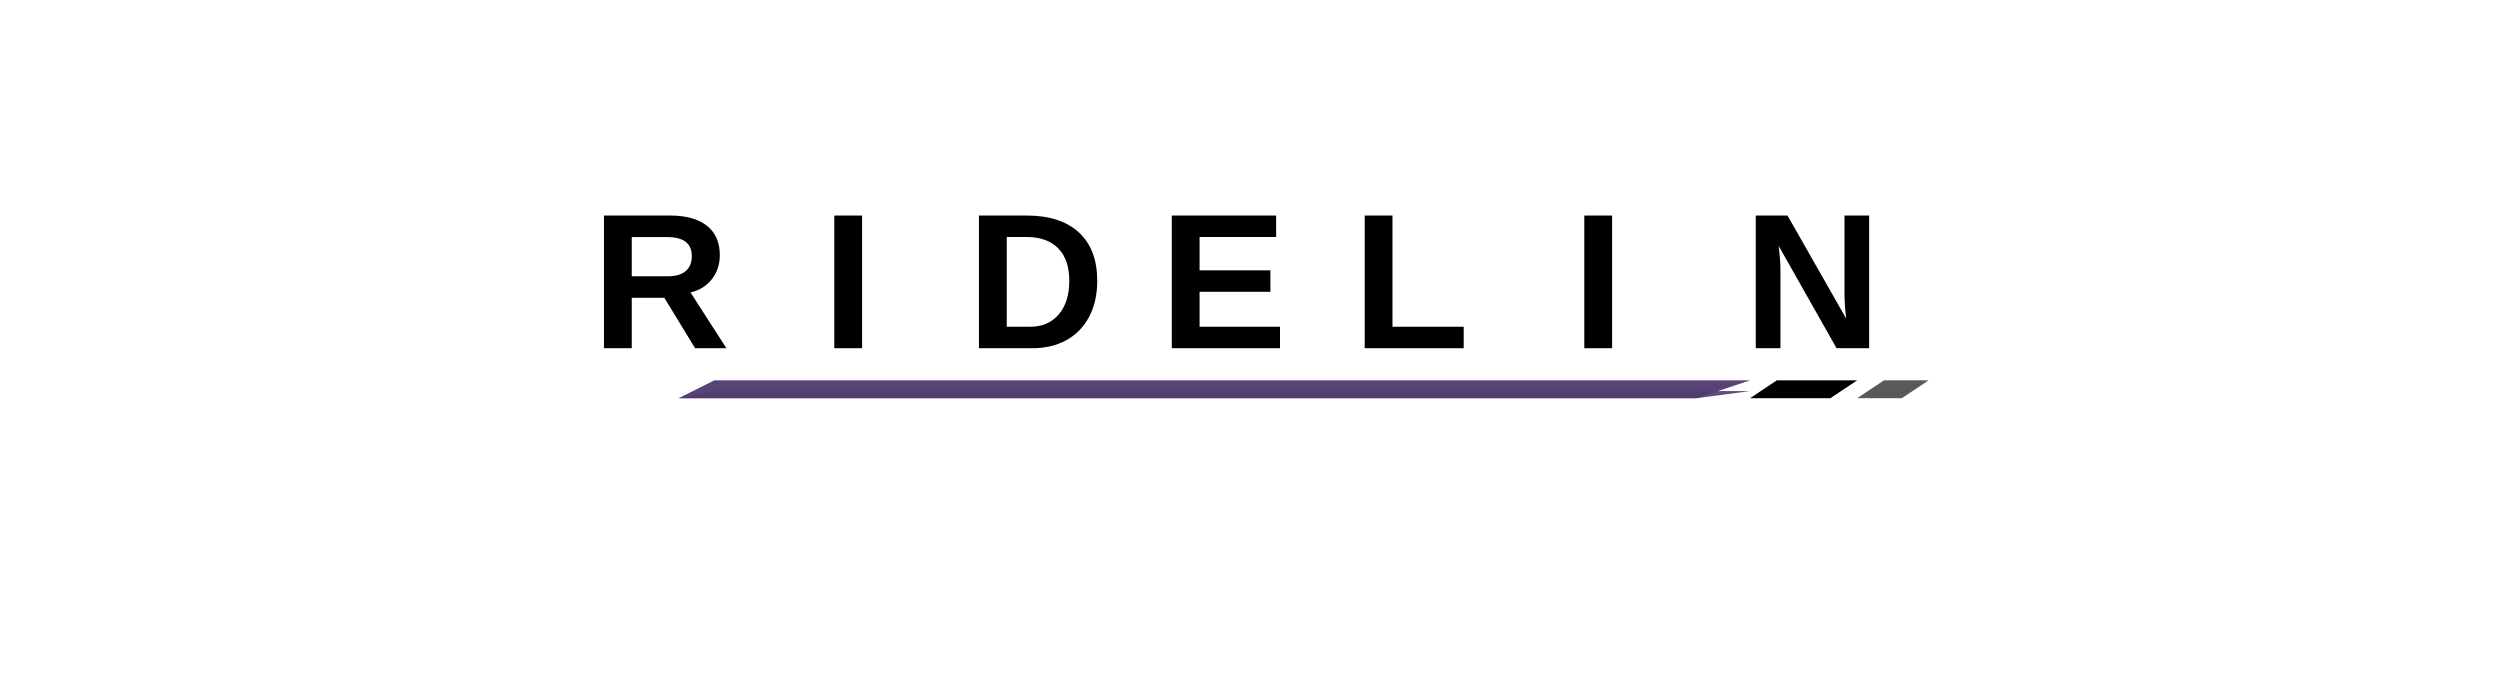
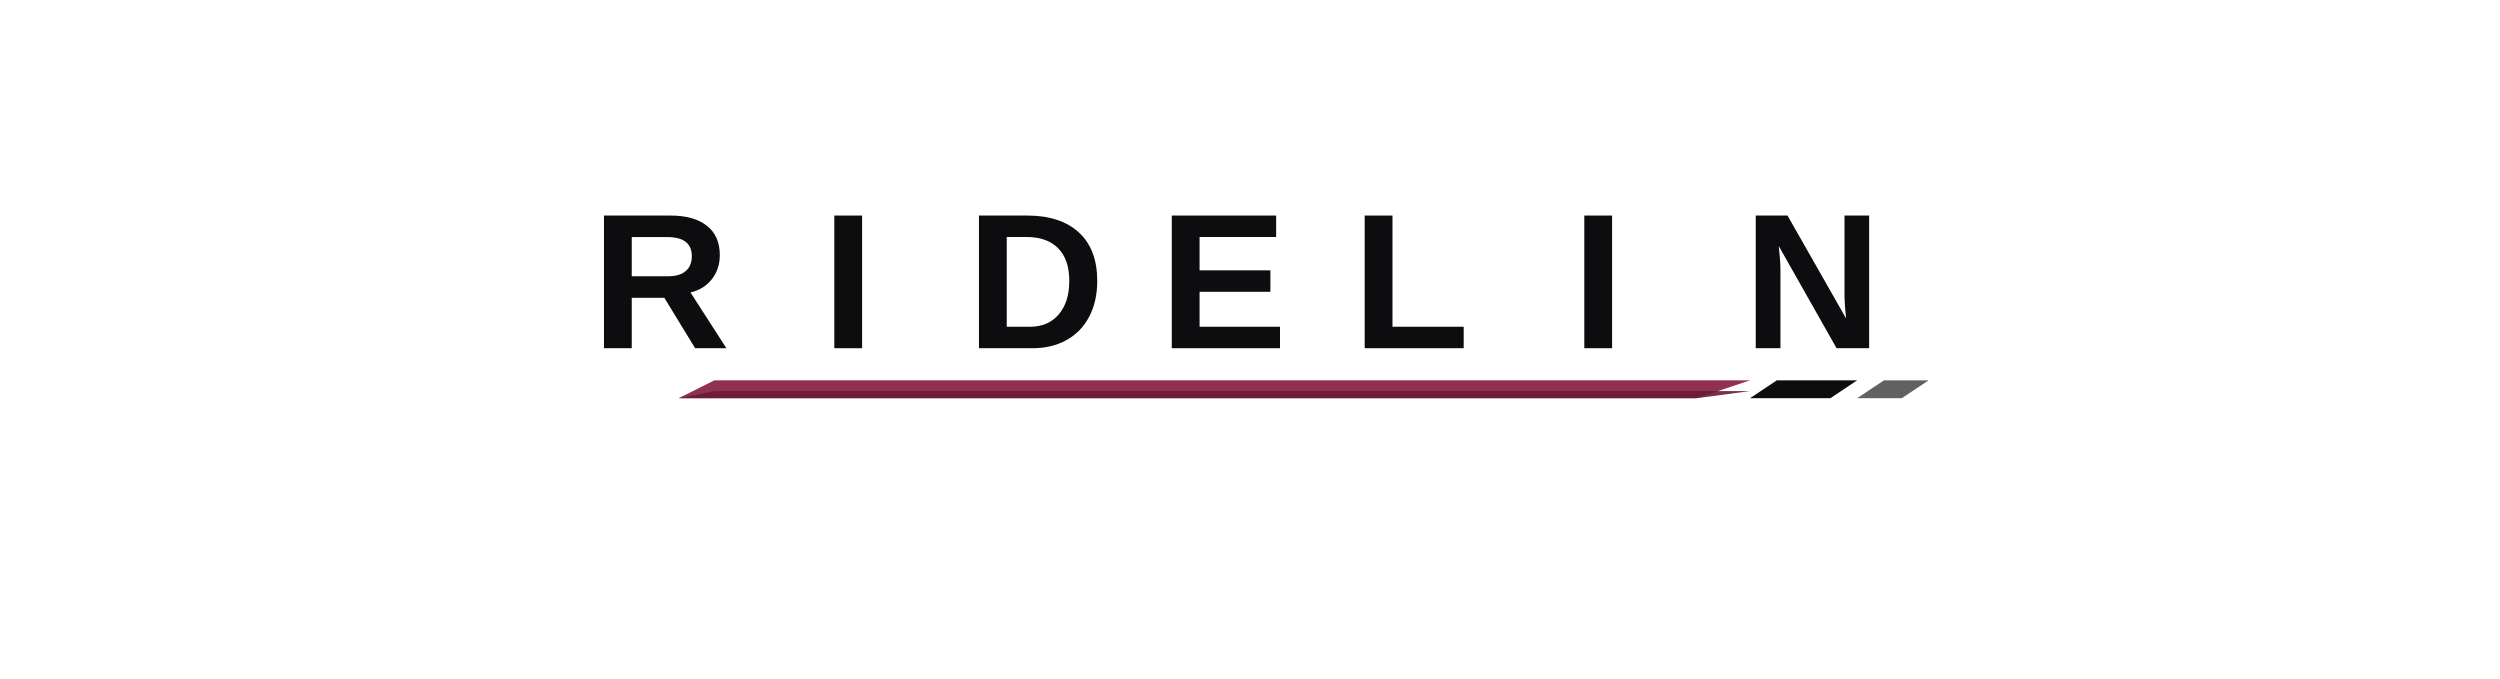
<svg xmlns="http://www.w3.org/2000/svg" viewBox="0 0 1400 380" width="100%" height="100%">
  <g transform="translate(700, 195)">
-     <text x="0" y="0" font-family="Montserrat, 'Helvetica Neue', Futura, Arial, sans-serif" font-size="108px" font-weight="700" fill="#000000" letter-spacing="8" text-anchor="middle">
+     <text x="0" y="0" font-family="Montserrat, 'Helvetica Neue', Futura, Arial, sans-serif" font-size="108px" font-weight="700" fill="#0D0D10" letter-spacing="8" text-anchor="middle">
      <tspan x="-315">R</tspan>
      <tspan x="-210">I</tspan>
      <tspan x="-105">D</tspan>
      <tspan x="0">E</tspan>
      <tspan x="105">L</tspan>
      <tspan x="210">I</tspan>
      <tspan x="315">N</tspan>
    </text>
    <g transform="translate(-320, 28)">
-       <path d="M 0,0 L 570,0 L 600,-10 L 20,-10 Z" fill="#503A70" opacity="0.95" />
-       <path d="M 0,0 L 570,0 L 600,-4 L 20,-4 Z" fill="#503A70" opacity="0.9" />
-       <polygon points="615,-10 660,-10 645,0 600,0" fill="#000000" />
-       <polygon points="675,-10 700,-10 685,0 660,0" fill="#000000" opacity="0.65" />
+       <path d="M 0,0 L 570,0 L 600,-10 L 20,-10 Z" fill="#8A2747" opacity="0.95" />
+       <path d="M 0,0 L 570,0 L 600,-4 L 20,-4 Z" fill="#681B34" opacity="0.9" />
+       <polygon points="615,-10 660,-10 645,0 600,0" fill="#0D0D10" />
+       <polygon points="675,-10 700,-10 685,0 660,0" fill="#0D0D10" opacity="0.65" />
    </g>
  </g>
</svg>
